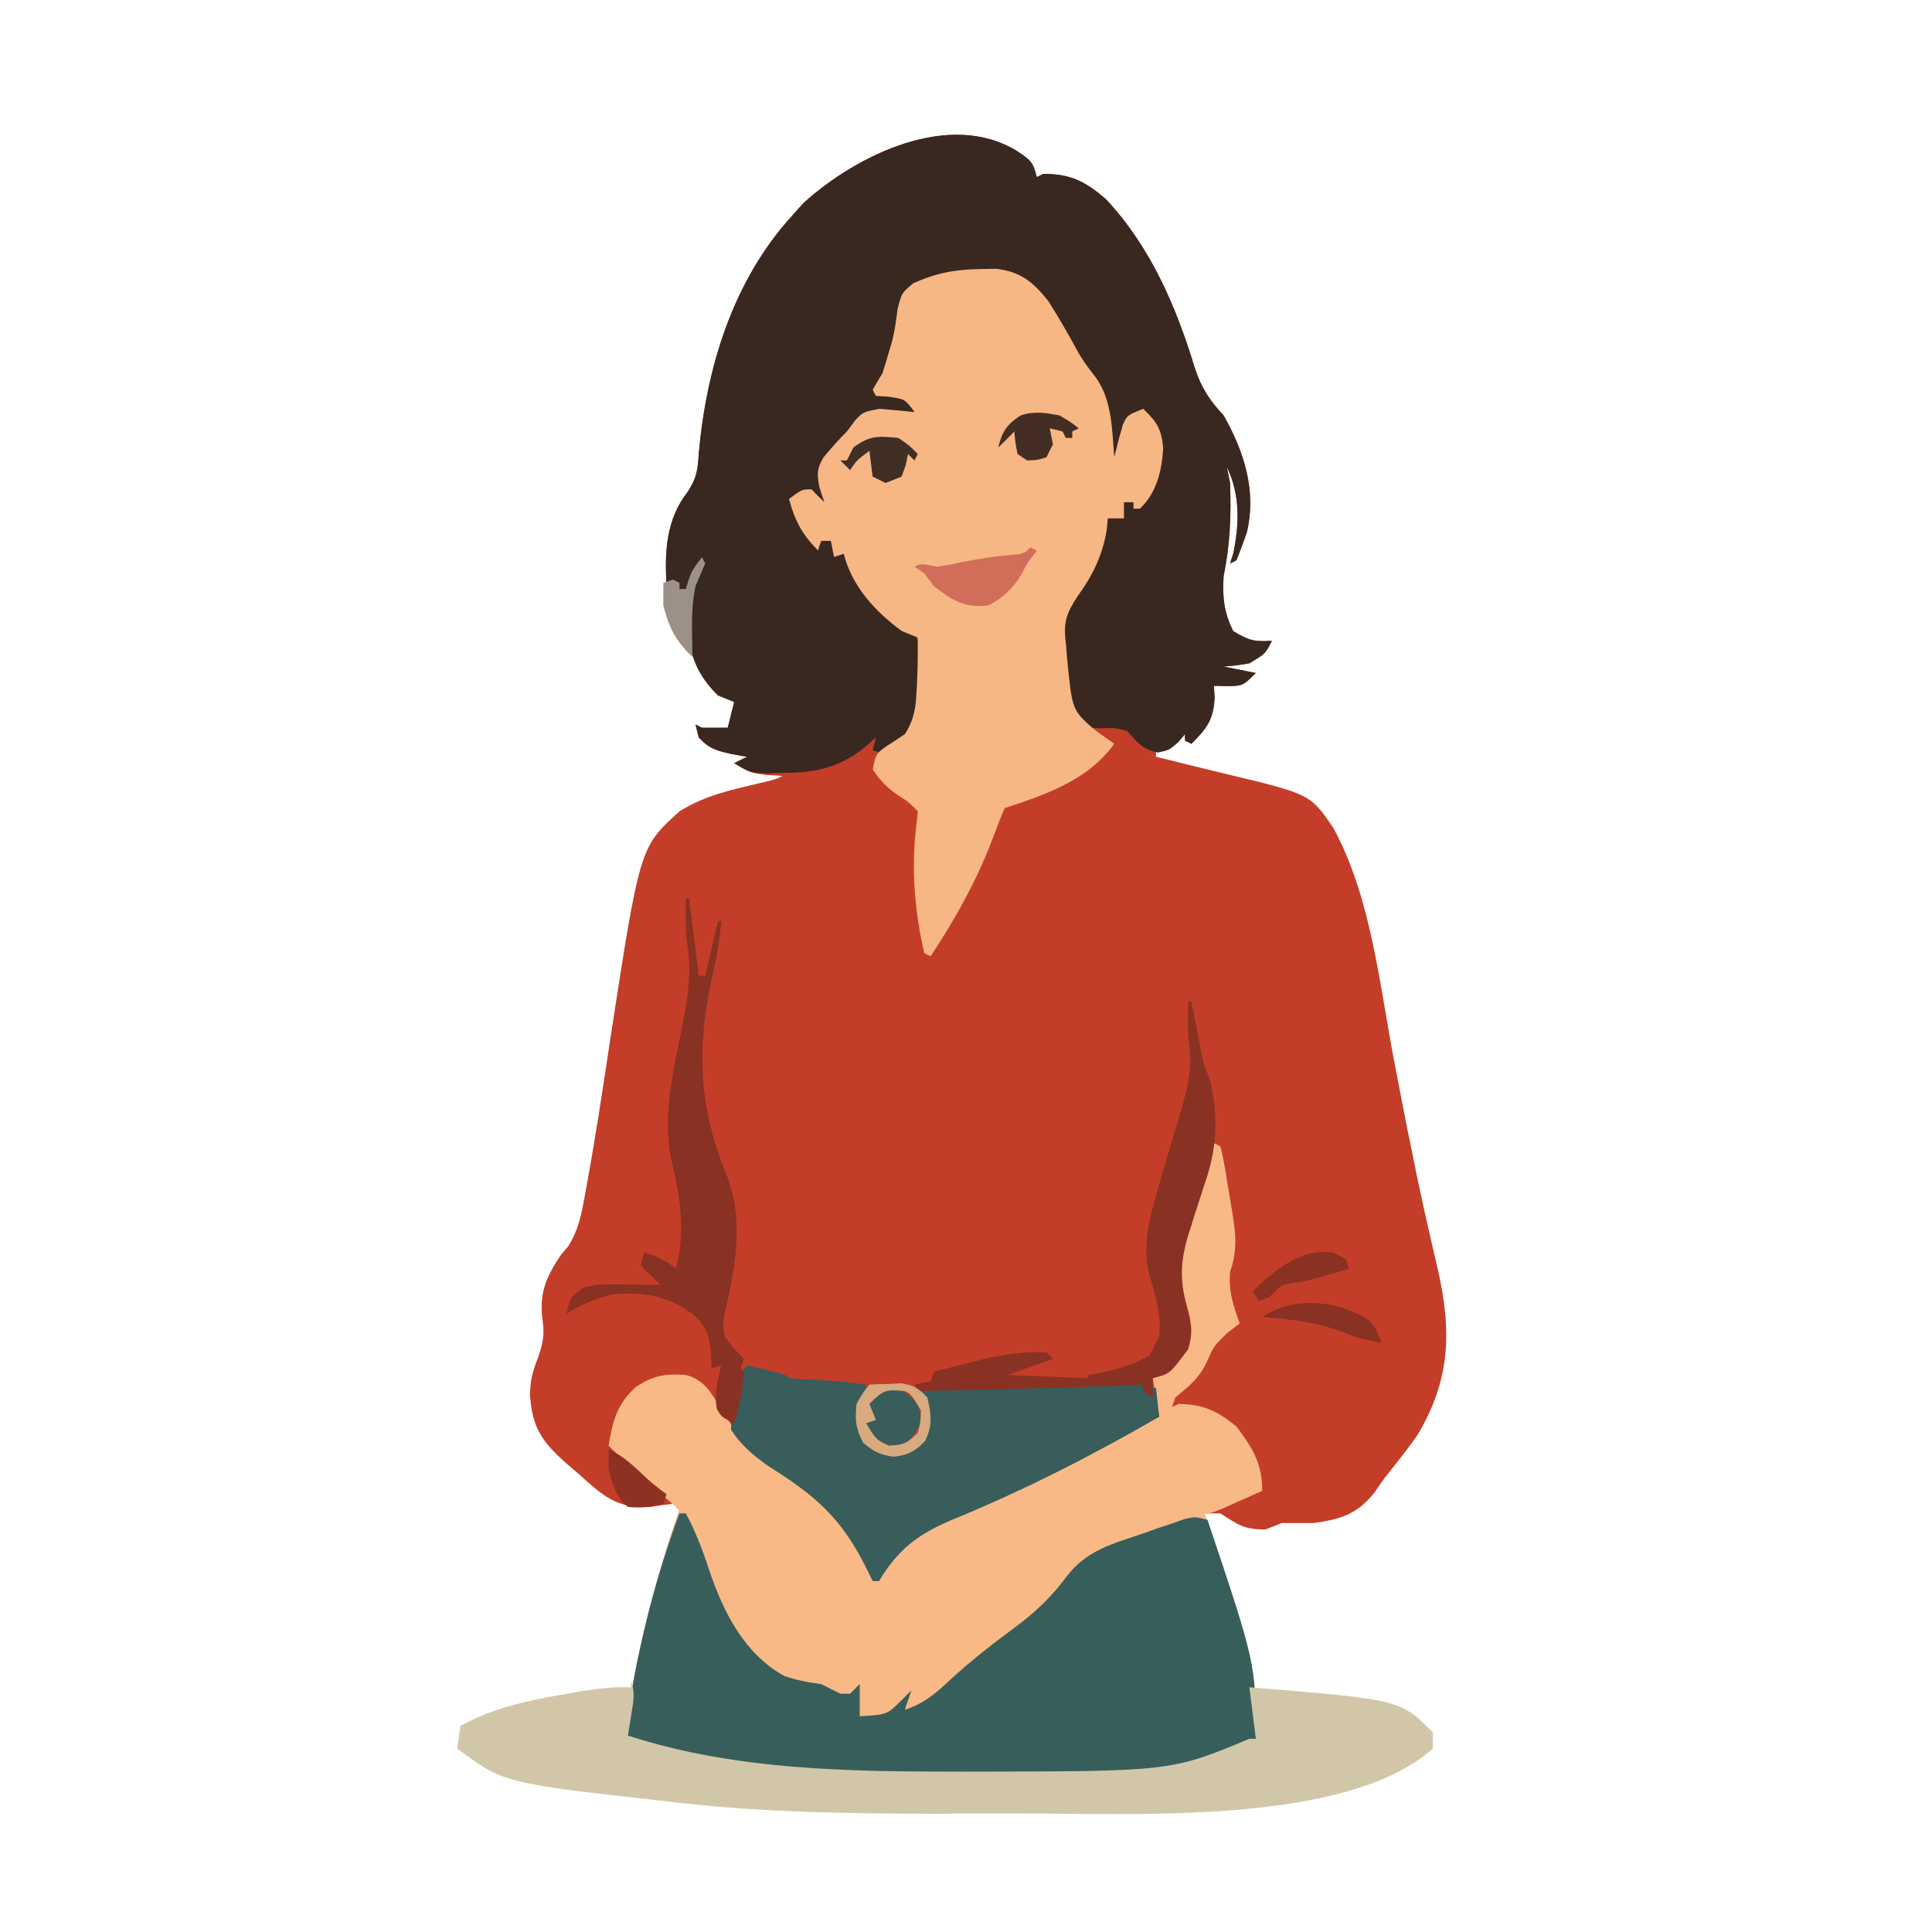
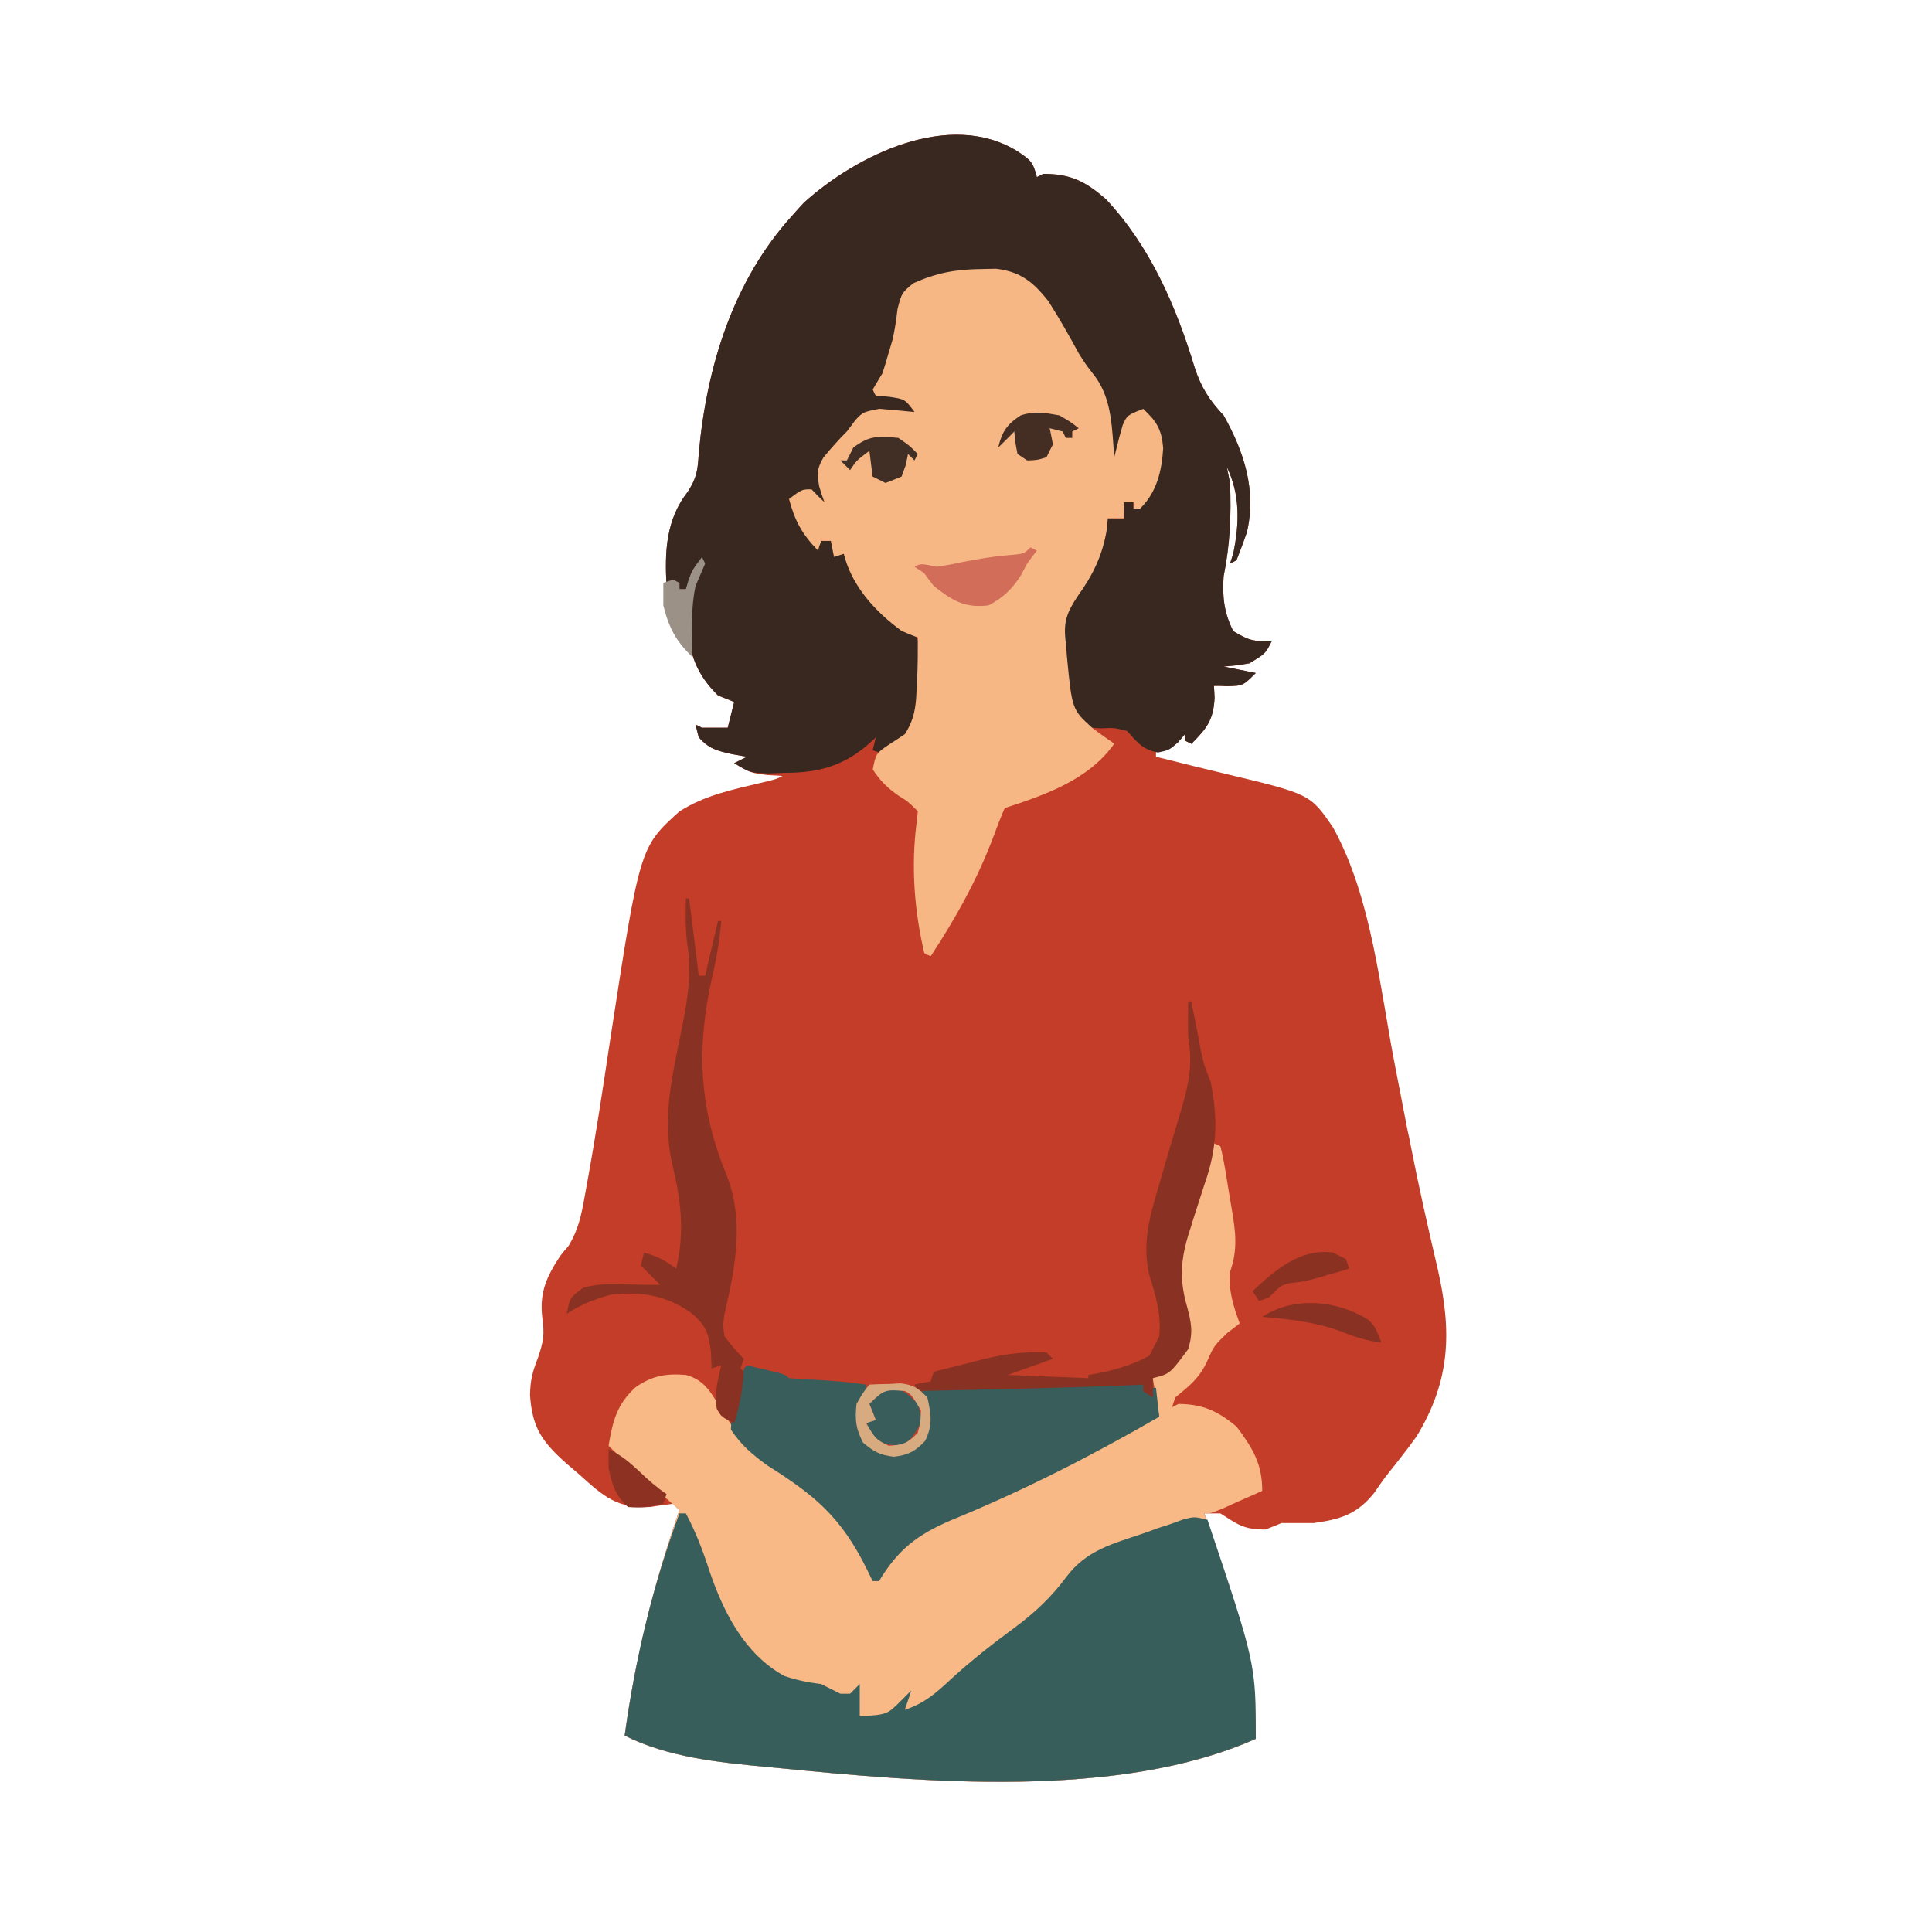
<svg xmlns="http://www.w3.org/2000/svg" version="1.1" width="600" height="600" viewBox="0 0 600 600" role="img" aria-label="Woman">
  <path d="M0 0 C4 2.7 4.8 3.2 6 8 C6.7 7.7 7.3 7.3 8 7 C16.5 7 21 9.3 27.4 14.8 C41.2 29.5 49.2 48 55 67.1 C57 73.3 59.6 77.3 64 82 C70.4 93.3 74.3 105.5 71.2 118.4 C70.2 121.3 69.1 124.2 68 127 C67.3 127.3 66.7 127.7 66 128 C66.3 127 66.7 125.9 67 124.9 C68.9 115.6 69.2 106.7 65 98 C65.3 99.7 65.7 101.3 66 103 C66.4 113 66 122.2 64 132 C63.6 138.4 64.1 143.2 67 149 C72 152 73.5 152.3 79 152 C77 156 77 156 72 159 C67.7 159.7 67.7 159.7 64 160 C67.3 160.7 70.6 161.3 74 162 C70 166 70 166 64.9 166.1 C63.6 166 62.3 166 61 166 C61.1 167.2 61.1 168.4 61.2 169.6 C60.9 176.5 58.8 179.2 54 184 C53.3 183.7 52.7 183.3 52 183 C52 182.3 52 181.7 52 181 C51.3 181.8 50.5 182.7 49.8 183.5 C47 186 47 186 43 186 C43 186.7 43 187.3 43 188 C43.9 188.2 44.8 188.5 45.8 188.7 C48.6 189.4 51.4 190.1 54.2 190.8 C57.5 191.6 60.8 192.4 64.1 193.2 C90.9 199.6 90.9 199.6 98 210 C110.1 231.9 112.6 260.5 117.4 284.8 C118.6 291.1 119.9 297.5 121.1 303.9 C121.5 305.5 121.8 307.1 122.1 308.7 C124.6 321.5 127.5 334.3 130.5 347.1 C134.9 366.5 134.5 381.6 124 399 C120.8 403.5 117.4 407.7 114 412 C112.9 413.5 111.9 415 110.8 416.6 C105.4 423.3 100.4 424.8 92 426 C88.7 426 85.3 426 82 426 C80.4 426.7 78.7 427.3 77 428 C70.2 428 68.5 426.5 63 423 C61.4 423 59.7 423 58 423 C58.6 424.7 59.2 426.4 59.8 428.1 C67 449.1 74 470.7 74 493 C31.4 512 -29.5 506.5 -75 502 C-76.1 501.9 -77.2 501.8 -78.3 501.7 C-93 500.3 -108.7 498.7 -122 492 C-118.7 467.8 -113 445 -105 422 C-105.7 421.3 -106.3 420.7 -107 420 C-109.3 420.3 -111.7 420.6 -114 421 C-124.2 421.6 -128.6 417.7 -136 411 C-137.4 409.8 -138.8 408.6 -140.2 407.4 C-147.7 400.7 -150.7 396.4 -151.4 386.3 C-151.3 381.6 -150.7 379.2 -148.9 374.6 C-147.1 369.2 -146.9 367.4 -147.6 362.1 C-148.5 354.3 -146.2 349.4 -142 343 C-141.2 342 -140.4 341 -139.5 340 C-136.5 335.2 -135.5 330.6 -134.5 325 C-134.3 323.9 -134.1 322.8 -133.9 321.7 C-131.1 306.5 -128.8 291.2 -126.5 275.9 C-117.3 216.1 -117.3 216.1 -105 205 C-97 199.9 -88.4 198.2 -79.2 196 C-75 195 -75 195 -73 194 C-73.8 193.9 -73.8 193.9 -77.7 193.7 C-83 193 -83 193 -88 190 C-86.7 189.3 -85.4 188.7 -84 188 C-84.8 187.9 -84.8 187.9 -88.7 187.2 C-93.5 186.1 -95.7 185.6 -99 182 C-99.3 180.7 -99.7 179.4 -100 178 C-99.3 178.3 -98.7 178.7 -98 179 C-95.3 179 -92.7 179 -90 179 C-89.3 176.4 -88.7 173.7 -88 171 C-89.7 170.3 -91.3 169.7 -93 169 C-99.7 162.4 -102.1 155.9 -102.4 146.6 C-102.3 140.7 -100.9 135.6 -99 130 C-99 129.3 -99 128.7 -99 128 C-100.3 130.6 -101.6 133.3 -103 136 C-103.7 136 -104.3 136 -105 136 C-105 135.3 -105 134.7 -105 134 C-106.3 134.3 -107.6 134.7 -109 135 C-109.6 124.3 -109.2 114.4 -102.4 105.7 C-99.6 101.4 -99.3 98.9 -99 93.9 C-96.6 67.1 -88.4 40.2 -70 20 C-68.8 18.6 -67.6 17.3 -66.3 15.9 C-50 1.2 -21.1 -13.1 0 0 Z " fill="#C43D28" transform="translate(316,47)" />
  <path d="M0 0 C0.3 0.2 0.3 0.2 2 1 C3.3 5.9 3.9 11 4.8 16.1 C4.9 16.8 4.9 16.8 5.5 20.3 C6.7 27.4 7.5 33 5 40 C4.5 45.9 6 50.5 8 56 C6.8 57 5.5 57.9 4.2 58.9 C0 63 0 63 -2 67.5 C-4.4 72.9 -7.5 75.3 -12 79 C-12.3 80 -12.7 81 -13 82 C-12.3 81.7 -11.7 81.3 -11 81 C-3.3 81.1 1.1 83.2 7 88 C12 94.7 15 99.5 15 108 C12.4 109.2 9.8 110.3 7.1 111.5 C6.4 111.8 6.4 111.8 2.7 113.5 C-1 115 -1 115 -3 115 C-2.4 116.7 -1.8 118.4 -1.2 120.1 C6 141.1 13 162.7 13 185 C-29.6 204 -90.5 198.5 -136 194 C-137.1 193.9 -138.2 193.8 -139.3 193.7 C-154 192.3 -169.7 190.7 -183 184 C-179.7 159.8 -174 137 -166 114 C-170.8 109.7 -175.5 105.4 -180.4 101.2 C-183 98.9 -185.5 96.5 -188 94 C-186.7 86.2 -185.4 81.1 -179.6 75.8 C-174.4 72.2 -170.1 71.5 -164 72 C-157.9 73.6 -155.9 78 -152.8 83.1 C-147.7 91.4 -142.1 96.8 -134 102 C-120.8 110.9 -112.4 119.2 -106 134 C-106 134.7 -106 135.3 -106 136 C-105.3 136 -104.7 136 -104 136 C-103.3 134.4 -102.7 132.7 -102 131 C-95.2 121.1 -85.8 117.6 -75 113 C-63.6 108.1 -52.5 102.8 -41.4 97.3 C-40.1 96.7 -38.8 96 -37.5 95.4 C-31.1 92.2 -25 88.8 -19 85 C-18.3 85 -17.7 85 -17 85 C-17.3 83 -17.3 83 -19 73 C-18.1 72.4 -17.2 71.9 -16.2 71.3 C-11.7 68.1 -9.5 65.8 -8.1 60.4 C-8 54.9 -9.5 50.3 -11 45 C-11.5 37.7 -10 31.6 -7.8 24.8 C-7.4 23.7 -7.1 22.7 -6.8 21.7 C-5.9 18.8 -4.9 15.9 -4 13 C-3.2 10.4 -2.4 7.7 -1.6 5.1 C-1 3.4 -0.5 1.7 0 0 Z " fill="#F8B986" transform="translate(377,355)" />
  <path d="M0 0 C4 2.7 4.8 3.2 6 8 C6.7 7.7 7.3 7.3 8 7 C16.5 7 21 9.3 27.4 14.8 C41.2 29.5 49.2 48 55 67.1 C57 73.3 59.6 77.3 64 82 C70.4 93.3 74.3 105.5 71.2 118.4 C70.2 121.3 69.1 124.2 68 127 C67.3 127.3 66.7 127.7 66 128 C66.3 127 66.7 125.9 67 124.9 C68.9 115.6 69.2 106.7 65 98 C65.3 99.7 65.7 101.3 66 103 C66.4 113 66 122.2 64 132 C63.6 138.4 64.1 143.2 67 149 C72 152 73.5 152.3 79 152 C77 156 77 156 72 159 C67.7 159.7 67.7 159.7 64 160 C67.3 160.7 70.6 161.3 74 162 C70 166 70 166 64.9 166.1 C63.6 166 62.3 166 61 166 C61.1 167.2 61.1 168.4 61.2 169.6 C60.9 176.5 58.8 179.2 54 184 C53.3 183.7 52.7 183.3 52 183 C52 182.3 52 181.7 52 181 C51.7 181.4 51.7 181.4 49.9 183.5 C47 186 47 186 43.6 186.7 C38.8 185.8 37.2 183.5 34 180 C30 179 30 179 26 179.2 C22 179 22 179 19.7 177.1 C14.4 167.3 13.3 156 14 145 C15.8 141.2 15.8 141.2 18 138 C23.1 130.2 25.8 123 28 114 C29.6 114 31.3 114 33 114 C33 112.3 33 110.7 33 109 C34 109 35 109 36 109 C36 109.7 36 110.3 36 111 C41.2 106.8 42.5 102.5 44 96 C44.4 91.2 44.1 87.3 42 83 C40.4 82.3 38.7 81.7 37 81 C35 82 35 82 34 84.9 C33.7 86.1 33.3 87.3 33 88.5 C32.4 90.7 31.7 92.9 31 95 C30.7 95.2 30.7 95.2 29 96 C28.9 94.8 28.8 93.6 28.7 92.3 C28.5 90.7 28.4 89.1 28.2 87.4 C28 85.8 27.9 84.3 27.7 82.6 C26.5 75 23.5 70.1 19 63.9 C16 59.5 13.5 54.9 11 50.3 C7.6 44.6 4.4 40.3 -2 38 C-6.4 37.6 -6.4 37.6 -11.3 37.6 C-12.1 37.6 -12.1 37.6 -16.2 37.6 C-23.4 38.2 -28.8 40.3 -35 44 C-36.2 48.1 -36.2 48.1 -37.1 53.1 C-38.3 60 -39.8 65.8 -43 72 C-43.2 72.5 -43.2 72.5 -44 75 C-42.6 75.1 -41.2 75.2 -39.7 75.3 C-35 76 -35 76 -32 79 C-32 79.7 -32 80.3 -32 81 C-32.5 81 -32.5 81 -34.7 81 C-35.9 81 -37.1 80.9 -38.3 80.9 C-39.5 80.9 -40.7 80.9 -41.9 80.9 C-45 81 -45 81 -48 82 C-49.5 83.7 -51 85.5 -52.4 87.2 C-52.8 87.7 -52.8 87.7 -54.7 90.1 C-55.5 91.1 -56.2 92 -57 93 C-57.8 93.8 -58.5 94.7 -59.3 95.5 C-61 98 -61 98 -60.2 103.6 C-60 104.5 -60 104.5 -59 109 C-59.2 109.7 -59.2 109.7 -60 113 C-63 108 -63 108 -64 105 C-66 106 -68 107 -70 108 C-68.2 114.1 -66.4 118.4 -62 123 C-61.7 122.3 -61.3 121.7 -61 121 C-60 121 -59 121 -58 121 C-57.3 122.3 -56.7 123.6 -56 125 C-55.3 125 -54.7 125 -54 125 C-53.6 125.8 -53.6 125.8 -51.4 130 C-47.4 137.4 -43 142.9 -35.6 147.1 C-32.2 149.3 -31.2 150.4 -30.1 154.4 C-29.3 163.4 -29.2 173.8 -34.3 181.6 C-37 184 -37 184 -42 187 C-43 186.7 -44 186.3 -45 186 C-44.7 184.7 -44.3 183.4 -44 182 C-44.5 182.5 -44.5 182.5 -47.1 184.8 C-54.6 191 -62.2 193 -72 193 C-73.8 193.1 -75.5 193.1 -77.4 193.2 C-83 193 -83 193 -88 190 C-87.3 189.7 -87.3 189.7 -84 188 C-84.8 187.9 -84.8 187.9 -88.7 187.2 C-93.5 186.1 -95.7 185.6 -99 182 C-99.3 180.7 -99.7 179.4 -100 178 C-99.3 178.3 -98.7 178.7 -98 179 C-95.3 179 -92.7 179 -90 179 C-89.3 176.4 -88.7 173.7 -88 171 C-89.7 170.3 -91.3 169.7 -93 169 C-99.7 162.4 -102.1 155.9 -102.4 146.6 C-102.3 140.7 -100.9 135.6 -99 130 C-99 129.3 -99 128.7 -99 128 C-100.3 130.6 -101.6 133.3 -103 136 C-103.7 136 -104.3 136 -105 136 C-105 135.3 -105 134.7 -105 134 C-106.3 134.3 -107.6 134.7 -109 135 C-109.6 124.3 -109.2 114.4 -102.4 105.7 C-99.6 101.4 -99.3 98.9 -99 93.9 C-96.6 67.1 -88.4 40.2 -70 20 C-68.8 18.6 -67.6 17.3 -66.3 15.9 C-50 1.2 -21.1 -13.1 0 0 Z " fill="#392820" transform="translate(316,47)" />
  <path d="M0 0 C1.6 -0 3.2 -0.1 4.9 -0.1 C12.5 0.8 16.4 4 21.1 9.9 C24.5 15.2 27.6 20.7 30.6 26.2 C32.6 29.4 32.6 29.4 35.9 33.7 C41 40.9 40.9 49.9 41.6 58.4 C41.7 58 41.7 58 42.3 55.7 C42.6 54.5 42.9 53.3 43.2 52.1 C43.6 50.9 43.9 49.7 44.2 48.5 C45.6 45.4 45.6 45.4 50.6 43.4 C54.8 47.4 56.3 49.7 56.8 55.6 C56.4 62.6 54.8 69.4 49.6 74.4 C48.9 74.4 48.2 74.4 47.6 74.4 C47.6 73.8 47.6 73.1 47.6 72.4 C46.6 72.4 45.6 72.4 44.6 72.4 C44.6 74.1 44.6 75.7 44.6 77.4 C42.9 77.4 41.3 77.4 39.6 77.4 C39.5 78.6 39.4 79.7 39.3 80.8 C38 88.8 35 95 30.3 101.5 C26.7 106.9 25.7 109.8 26.6 116.4 C26.7 117.7 26.8 119 26.9 120.3 C28.5 136.8 28.5 136.8 34.8 142.5 C37 144.2 39.3 145.8 41.6 147.4 C33.6 158.7 20.1 163.3 7.6 167.4 C6.4 170.1 5.4 172.7 4.4 175.4 C-0.6 189 -7.5 201.4 -15.4 213.4 C-16.1 213.1 -16.8 212.8 -17.4 212.4 C-20.5 199.1 -21.5 185.7 -19.8 172.1 C-19.7 171.5 -19.7 171.5 -19.4 168.4 C-22.4 165.4 -22.4 165.4 -25.3 163.6 C-28.8 161.2 -31.1 158.9 -33.4 155.4 C-32.4 150.4 -32.4 150.4 -28.1 147.5 C-26.5 146.5 -25 145.5 -23.4 144.4 C-20.6 140 -20 136.3 -19.8 131.1 C-19.7 129.8 -19.6 128.5 -19.6 127.2 C-19.4 122.9 -19.4 118.7 -19.4 114.4 C-21.1 113.8 -22.7 113.1 -24.4 112.4 C-32.6 106.4 -39.9 98.5 -42.4 88.4 C-42.9 88.6 -42.9 88.6 -45.4 89.4 C-45.6 88.6 -45.6 88.6 -46.4 84.4 C-47.4 84.4 -48.4 84.4 -49.4 84.4 C-49.8 85.4 -50.1 86.4 -50.4 87.4 C-55.3 82.4 -57.6 78.2 -59.4 71.4 C-55.4 68.4 -55.4 68.4 -52.4 68.4 C-51.1 69.8 -49.8 71.1 -48.4 72.4 C-49 70.8 -49.5 69.3 -50 67.6 C-50.7 63.7 -50.8 62 -48.7 58.5 C-46.4 55.7 -44 53 -41.4 50.4 C-40.5 49.2 -39.6 48 -38.7 46.8 C-36.4 44.4 -36.4 44.4 -31.4 43.4 C-27.8 43.7 -24.1 44 -20.4 44.4 C-23.4 40.4 -23.4 40.4 -28.1 39.7 C-28.8 39.6 -28.8 39.6 -32.4 39.4 C-32.8 38.8 -33.1 38.1 -33.4 37.4 C-32.4 35.8 -31.5 34.1 -30.4 32.4 C-29.7 30.3 -29 28 -28.4 25.8 C-28 24.6 -27.7 23.4 -27.3 22.1 C-26.5 18.8 -26.1 15.7 -25.7 12.4 C-24.4 7.4 -24.4 7.4 -20.8 4.4 C-13.7 1.2 -7.7 0.1 0 0 Z " fill="#F6B785" transform="translate(304.4375,83.5625)" />
  <path d="M0 0 C0.7 0 1.3 0 2 0 C5.1 5.8 7.3 11.6 9.3 17.8 C13.7 30.7 20.2 43.7 32.6 50.5 C36.5 51.8 39.9 52.5 44 53 C46 54 48 55 50 56 C51 56 52 56 53 56 C54 55 55 54 56 53 C56 56.3 56 59.6 56 63 C64.5 62.5 64.5 62.5 69 58 C70 57 71 56 72 55 C71.7 56 71.7 56 70 61 C76.1 59 79.8 55.7 84.3 51.5 C90.6 45.7 97.4 40.4 104.2 35.4 C110.4 30.8 115.5 26 120.1 19.8 C126.4 11.4 134.4 9.5 144.1 6.2 C145.5 5.7 147 5.2 148.5 4.6 C149.2 4.4 149.2 4.4 152.8 3.2 C154.1 2.7 155.4 2.3 156.7 1.8 C160 1 160 1 164 2 C179 46.7 179 46.7 179 70 C136.4 89 75.5 83.5 30 79 C28.9 78.9 27.8 78.8 26.7 78.7 C12 77.3 -3.7 75.7 -17 69 C-13.7 45.1 -8.4 22.7 0 0 Z " fill="#385E5C" transform="translate(211,470)" />
-   <path d="M0 0 C1.3 3.8 0.7 6.3 0.1 10.2 C-0.1 11.5 -0.3 12.7 -0.5 14 C-0.6 14.5 -0.6 14.5 -1 17 C32.3 27.8 67.7 28.2 102.4 28.2 C103.6 28.2 104.8 28.2 106.1 28.2 C167.8 28.1 167.8 28.1 192 18 C192.7 18 193.3 18 194 18 C193.7 15.4 193.7 15.4 192 2 C238.8 5.8 238.8 5.8 249 16 C249 17.6 249 19.3 249 21 C222.3 45.1 154.9 41.1 121.1 41.2 C120.3 41.2 120.3 41.2 116.1 41.2 C110.7 41.2 105.4 41.2 100.1 41.2 C99.2 41.3 99.2 41.3 94.6 41.3 C68.2 41.2 42.2 40.9 16 38 C14.6 37.9 13.2 37.7 11.8 37.5 C-39.6 31.8 -39.6 31.8 -54 21 C-53.7 18.7 -53.3 16.4 -53 14 C-42.2 8 -30.6 5.8 -18.6 3.8 C-17.5 3.6 -16.5 3.4 -15.4 3.2 C-10.2 2.4 -5.3 1.8 0 2 C0 1.3 0 0.7 0 0 Z " fill="#D1C7A8" transform="translate(196,522)" />
  <path d="M0 0 C2 0.5 4 1 5.9 1.4 C7 1.7 8.1 2 9.3 2.2 C12 3 12 3 13 4 C15.7 4.2 18.4 4.4 21.1 4.5 C26.5 4.8 31.7 5.2 37 6 C37 9 37 9 35 12 C34.5 17.9 34.8 19.7 38 25 C42.3 27.2 44.3 27.4 49 27 C54 24 54 24 56 20 C55.7 15.5 55.4 11.3 54 7 C55.2 7 56.3 6.9 57.5 6.9 C79.7 6.4 101.8 5.9 124 5 C124.3 5.7 124.7 6.3 125 7 C125.7 7 126.3 7 127 7 C127.3 10 127.7 12.9 128 16 C107.2 28 85.7 39 63.4 48.1 C52.9 52.6 46.9 57.2 41 67 C40.3 67 39.7 67 39 67 C38.7 66.4 38.7 66.4 37.1 63.1 C29.2 47.2 21.1 40.4 6.3 31.1 C1.6 27.7 -1.8 24.8 -5 20 C-4.8 15.1 -4.8 15.1 -3.5 10.1 C-3.3 9.2 -3.3 9.2 -2.2 5 C-1 1 -1 1 0 0 Z " fill="#385D5B" transform="translate(232,424)" />
  <path d="M0 0 C0.3 0 0.7 0 1 0 C2 7.9 3 15.8 4 24 C4.7 24 5.3 24 6 24 C7.3 18.4 8.6 12.8 10 7 C10.3 7 10.7 7 11 7 C10.5 13 9.5 18.8 8.1 24.7 C3.3 46.5 4 64.9 12.6 85.8 C18.2 99.9 15.4 114.6 12 129 C11.5 132.6 11.5 132.6 12 136 C15 139.9 15 139.9 18 143 C17.7 144 17.3 145 17 146 C17.3 146.3 17.7 146.7 18 147 C17.6 152.6 16.7 157.7 15 163 C11 161 11 161 9.6 158.5 C8.8 153.7 9.9 149.7 11 145 C10 145.3 9 145.7 8 146 C7.9 144.3 7.9 142.6 7.8 140.9 C7 134.8 6.4 133 2 129 C-5.9 123.3 -13.3 122.1 -23 123 C-28 124.3 -32.6 126.1 -37 129 C-36 124 -36 124 -32 121 C-27.5 119.5 -23.1 119.9 -18.3 119.9 C-16.4 119.9 -14.5 120 -12.5 120 C-11.7 120 -11.7 120 -8 120 C-8.7 119.3 -9.3 118.7 -10 118 C-11.3 116.7 -12.6 115.4 -14 114 C-13.7 112.7 -13.3 111.4 -13 110 C-8.8 111.2 -6.6 112.3 -3 115 C-0.3 103.5 -1.5 93.9 -4.2 82.6 C-7.6 67.9 -4 54.2 -1.1 39.6 C0.6 31.1 1.8 23.2 0.5 14.6 C-0.2 9.7 -0.1 4.9 0 0 Z " fill="#893122" transform="translate(213,279)" />
  <path d="M0 0 C0.3 0 0.7 0 1 0 C1.1 0.7 1.1 0.7 1.8 4.2 C2.2 6 2.5 7.8 2.9 9.7 C3.2 11.5 3.6 13.3 3.9 15.1 C5 20 5 20 7 25 C9.3 36.9 9 45.7 5 57 C3.7 60.9 2.5 64.9 1.2 68.8 C1.1 69.3 1.1 69.3 0.3 71.7 C-2.3 80 -2.8 86.2 -0.4 94.6 C1 99.9 1.6 102.7 0 108 C-5.7 115.7 -5.7 115.7 -11 117 C-11 119 -11 121 -11 123 C-11.5 122.7 -11.5 122.7 -14 121 C-14 120.3 -14 119.7 -14 119 C-15.4 119.1 -16.7 119.1 -18.1 119.2 C-40.1 120.1 -62 120.5 -84 121 C-84.3 120.3 -84.7 119.7 -85 119 C-84.2 118.8 -84.2 118.8 -80 118 C-79.7 117 -79.3 116 -79 115 C-75.8 114.2 -72.6 113.4 -69.4 112.6 C-67.6 112.1 -65.8 111.7 -64 111.2 C-57.1 109.5 -51.1 108.7 -44 109 C-43.7 109.3 -43.7 109.3 -42 111 C-46.6 112.6 -51.2 114.3 -56 116 C-47.8 116.3 -39.5 116.7 -31 117 C-31 116.7 -31 116.3 -31 116 C-29.5 115.8 -28.1 115.5 -26.6 115.2 C-21.2 114 -16.8 112.6 -12 110 C-11.7 109.3 -11.7 109.3 -10 106 C-9.7 105.3 -9.3 104.7 -9 104 C-8.3 97.1 -10.1 91.4 -12.1 84.9 C-14.3 75.3 -12.1 67.4 -9.4 58.2 C-9 57 -8.7 55.7 -8.3 54.4 C-6.6 48.5 -4.9 42.7 -3.1 36.8 C-0.3 27.5 1.7 20.6 0 11 C-0.1 7.3 -0 3.7 0 0 Z " fill="#893223" transform="translate(369,311)" />
  <path d="M0 0 C0.7 0.3 1.3 0.7 2 1 C1 2.3 0 3.6 -1 5 C-1.6 6.1 -2.2 7.3 -2.8 8.4 C-5.4 12.7 -8.5 15.7 -13 18 C-20.5 18.9 -24.2 16.5 -30 12 C-31 10.7 -32 9.4 -33 8 C-34 7.3 -35 6.7 -36 6 C-34 5 -34 5 -29 6 C-26.4 5.6 -23.9 5.2 -21.4 4.6 C-16.4 3.6 -11.6 2.8 -6.6 2.4 C-2 2 -2 2 0 0 Z " fill="#D16D58" transform="translate(320,170)" />
  <path d="M0 0 C3.5 0.5 3.5 0.5 7.5 4.5 C8.4 7.4 8.4 7.4 8.5 10.5 C5.5 15.5 5.5 15.5 2.5 17.5 C-2.4 17.2 -4 17 -7.5 13.5 C-7.8 12.2 -8.2 10.9 -8.5 9.5 C-7.5 9.5 -6.5 9.5 -5.5 9.5 C-6.2 7.9 -6.8 6.2 -7.5 4.5 C-3.5 0.5 -3.5 0.5 0 0 Z " fill="#385D5B" transform="translate(277.5,431.5)" />
  <path d="M0 0 C2.1 -0.1 4.1 -0.2 6.2 -0.2 C7.3 -0.3 8.5 -0.3 9.7 -0.4 C13.7 0.1 15.2 1.1 18 4 C19.2 9.3 19.7 12.6 17.3 17.5 C14.3 20.7 12 21.9 7.6 22.4 C3.3 21.9 1.3 20.8 -2 18 C-4.3 13.4 -4.5 11 -4 6 C-2 2.5 -2 2.5 0 0 Z M0 6 C0.7 7.6 1.3 9.3 2 11 C1 11.3 0 11.7 -1 12 C2 17 2 17 6 19 C10.6 18.7 11.7 18.3 15 15 C15.9 11.6 15.9 11.6 16 8 C13 3 13 3 11 2 C5.1 1.5 4.5 1.5 0 6 Z " fill="#D7AA80" transform="translate(270,430)" />
  <path d="M0 0 C3.6 2.1 3.6 2.1 6 4 C5.7 4.2 5.7 4.2 4 5 C4 5.7 4 6.3 4 7 C3.3 7 2.7 7 2 7 C1.7 6.3 1.3 5.7 1 5 C-0.3 4.7 -1.6 4.3 -3 4 C-2.7 5.7 -2.3 7.3 -2 9 C-2.7 10.3 -3.3 11.6 -4 13 C-6.9 13.9 -6.9 13.9 -10 14 C-11 13.3 -12 12.7 -13 12 C-13.7 8.4 -13.7 8.4 -14 5 C-15.6 6.7 -17.3 8.3 -19 10 C-17.8 5 -16.3 2.8 -12 0 C-7.7 -1.4 -4.4 -0.8 0 0 Z " fill="#442E24" transform="translate(329,129)" />
  <path d="M0 0 C3.6 2.5 3.6 2.5 6 5 C5.7 5.7 5.3 6.3 5 7 C4.3 6.3 3.7 5.7 3 5 C2.8 6.1 2.5 7.2 2.3 8.4 C2.1 9 2.1 9 1 12 C-0.6 12.7 -2.3 13.3 -4 14 C-5.3 13.3 -6.6 12.7 -8 12 C-8.3 9.4 -8.7 6.7 -9 4 C-13 7 -13 7 -15 10 C-16 9 -17 8 -18 7 C-17.3 7 -16.7 7 -16 7 C-15.3 5.7 -14.7 4.4 -14 3 C-8.9 -0.8 -6.3 -0.6 0 0 Z " fill="#412E25" transform="translate(279,136)" />
  <path d="M0 0 C2.1 2.1 2.1 2.1 4.1 7.1 C-0.4 6.5 -4.1 5.4 -8.2 3.7 C-16.3 0.7 -24.4 -0.2 -32.9 -0.9 C-23.2 -7.4 -9.6 -6.1 0 0 Z " fill="#893122" transform="translate(424.9375,409.875)" />
  <path d="M0 0 C1.3 0.7 2.6 1.3 4 2 C4.3 3 4.7 4 5 5 C2.8 5.7 0.6 6.3 -1.6 6.9 C-2.8 7.3 -4 7.7 -5.3 8 C-9 9 -9 9 -12.7 9.4 C-16 10 -16 10 -20 14 C-21 14.3 -22 14.7 -23 15 C-23.7 14 -24.3 13 -25 12 C-18 5.4 -10.2 -1.4 0 0 Z " fill="#8A3122" transform="translate(414,389)" />
  <path d="M0 0 C4 2 6.4 4 9.6 7 C12.3 9.6 14.9 11.9 18 14 C17.7 15 17.3 16 17 17 C13 18 10.1 18.4 6 18 C2.2 14.6 1 10.9 0 6 C0 4 0 2 0 0 Z " fill="#8D3223" transform="translate(189,450)" />
  <path d="M0 0 C0.3 0.7 0.7 1.3 1 2 C0 4.3 -1 6.7 -2 9 C-3 13.8 -3.1 17.9 -3.1 22.8 C-3.1 23.6 -3.1 23.6 -3 27.5 C-3 28.6 -3 29.8 -3 31 C-8.1 26.1 -10.3 21.9 -12 15 C-12 12.7 -12 10.3 -12 8 C-11 7.7 -10 7.3 -9 7 C-8.3 7.3 -7.7 7.7 -7 8 C-7 8.7 -7 9.3 -7 10 C-6.3 10 -5.7 10 -5 10 C-4.7 9.1 -4.5 8.2 -4.2 7.2 C-3 4 -3 4 0 0 Z " fill="#9C9186" transform="translate(218,173)" />
</svg>
